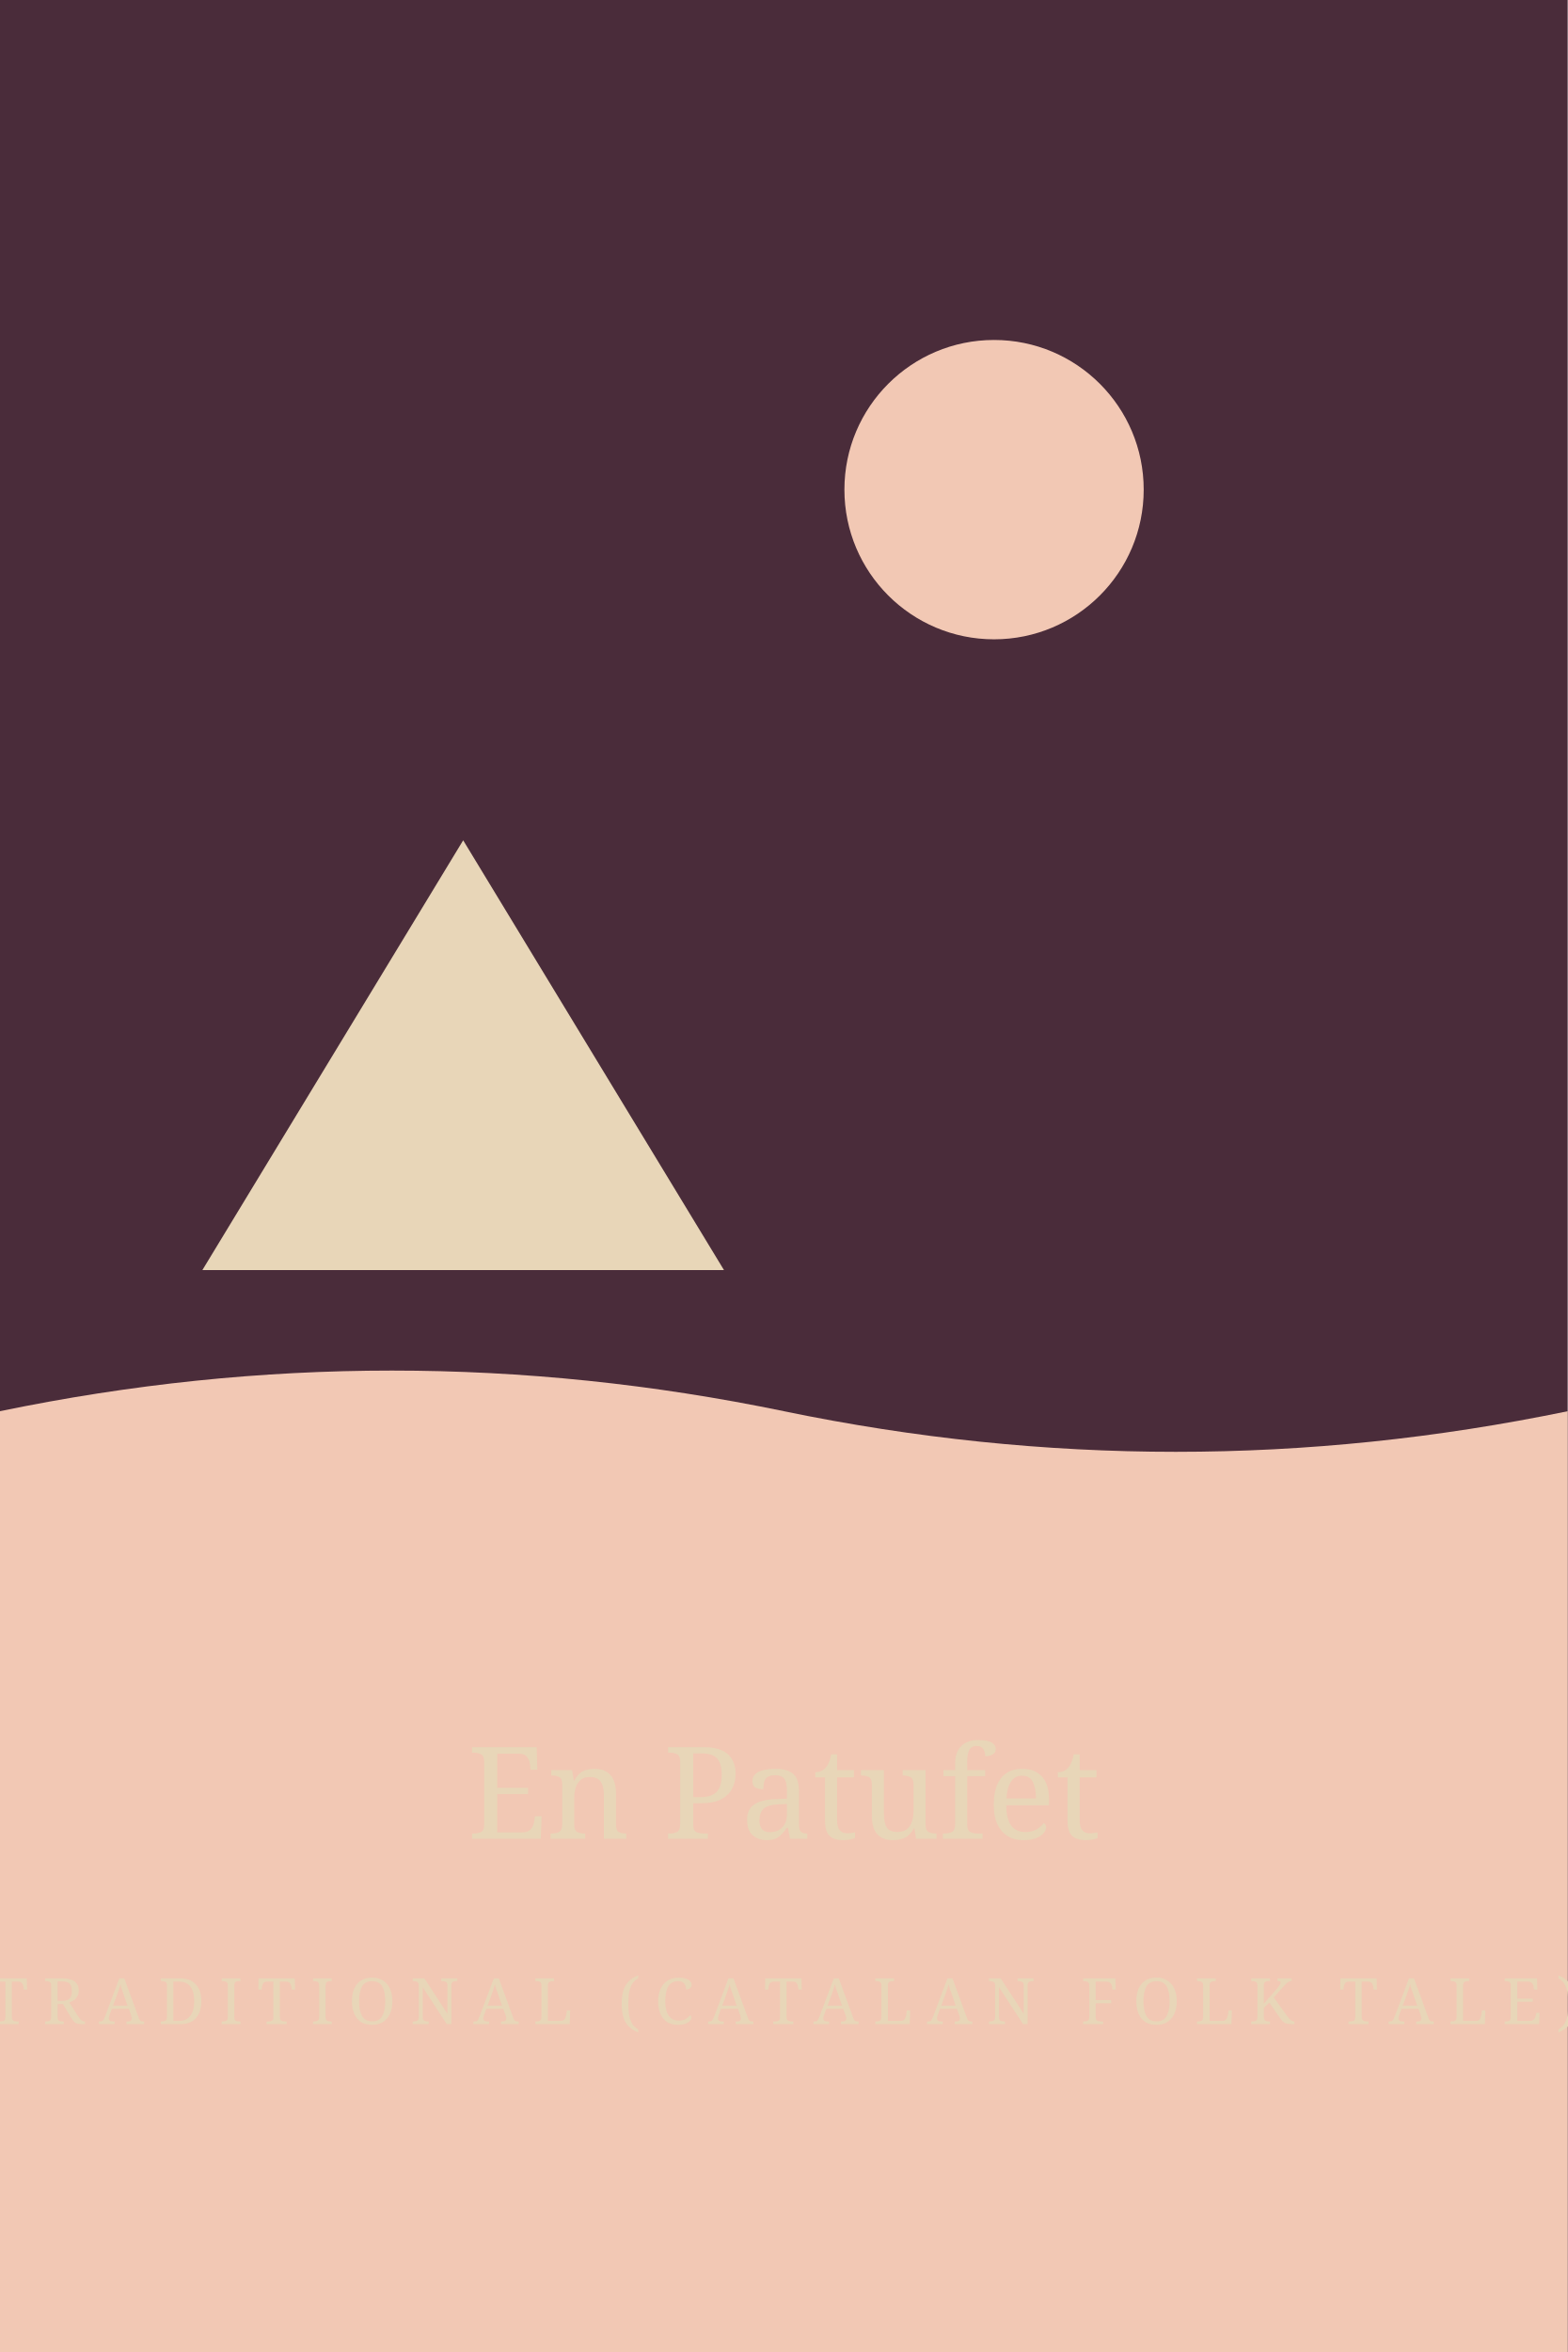
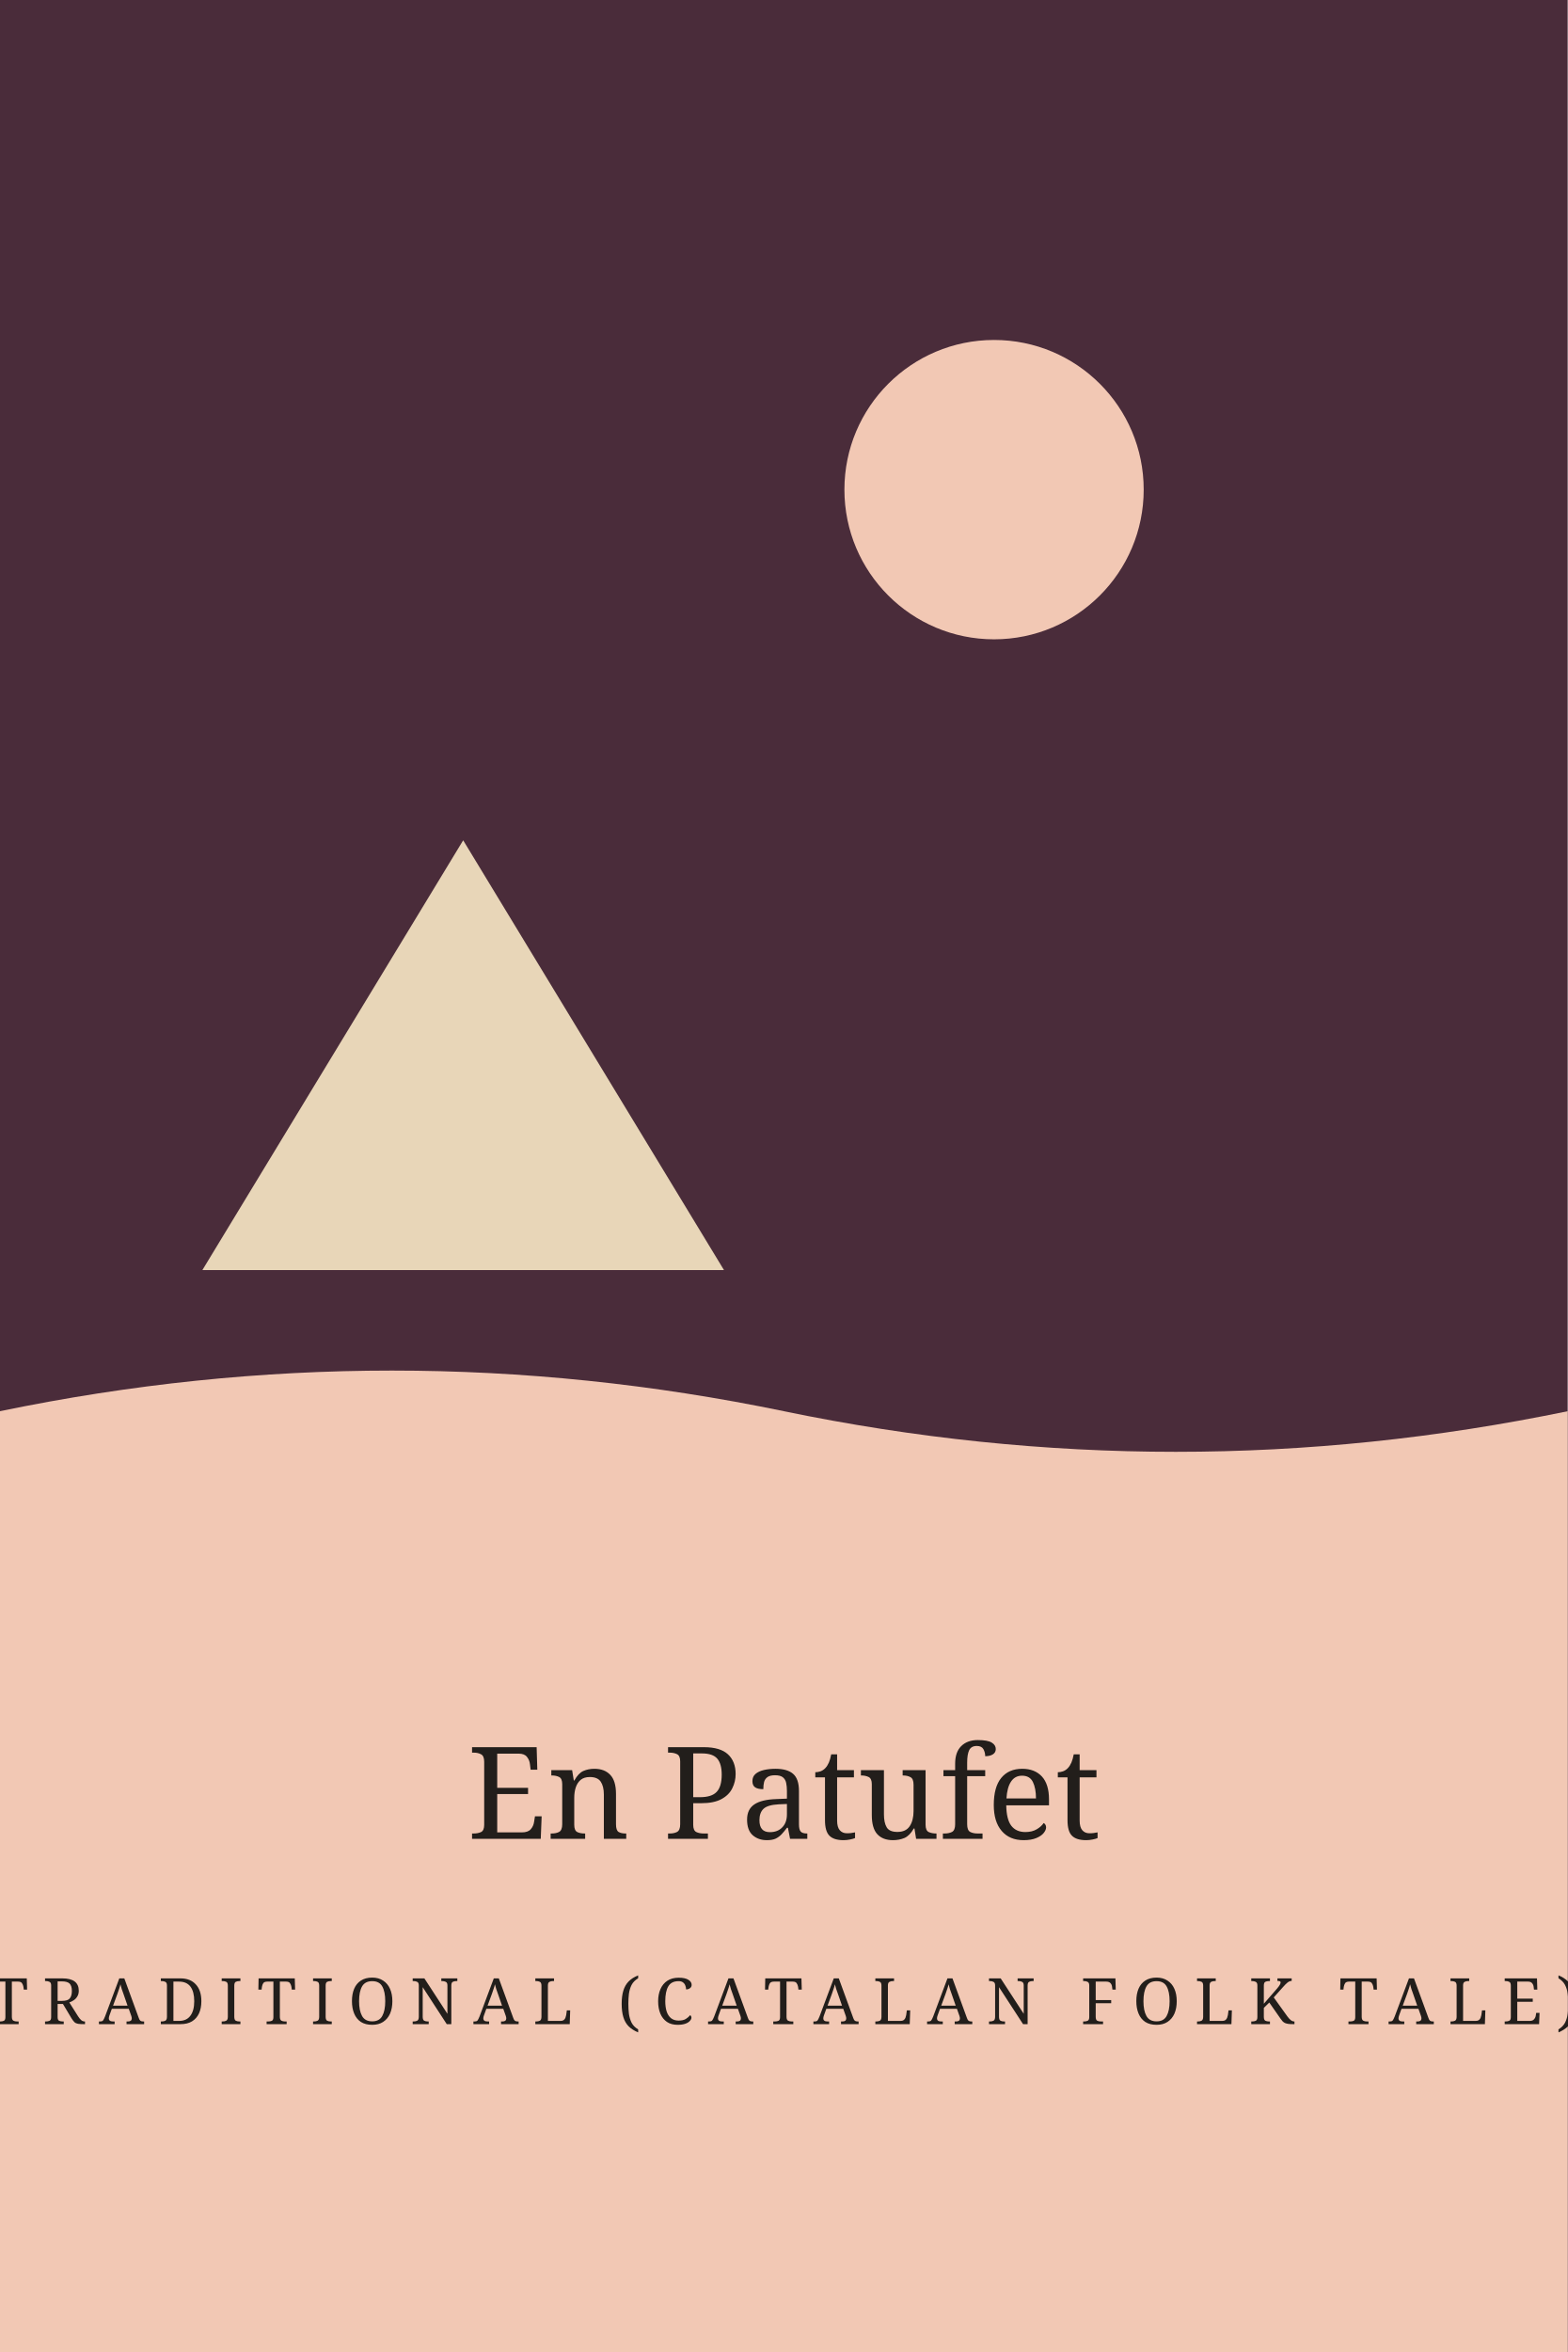
<svg xmlns="http://www.w3.org/2000/svg" viewBox="0 0 220 330" width="220" height="330" role="img" aria-label="En Patufet">
  <rect width="220" height="330" fill="#4A2C3A" />
  <circle cx="139.5" cy="68.7" r="21.0" fill="#F2C8B4" />
  <polygon points="28.4,178.2 65.0,117.9 101.6,178.2" fill="#E8D6B8" />
  <path d="M0,198.0 Q55.0,186.6 110.0,198.0 T220,198.0 V330 H0 Z" fill="#F2C8B4" />
-   <text x="110" y="258" text-anchor="middle" font-family="Fraunces, Georgia, serif" font-weight="300" font-size="18" fill="#E8D6B8">En Patufet</text>
-   <text x="110" y="284" text-anchor="middle" font-family="Fraunces, Georgia, serif" font-weight="400" font-size="9" letter-spacing="2" fill="#E8D6B8">TRADITIONAL (CATALAN FOLK TALE)</text>
+   <text x="110" y="258" text-anchor="middle" font-family="Fraunces, Georgia, serif" font-weight="300" font-size="18" fill="#221E1B">En Patufet</text>
+   <text x="110" y="284" text-anchor="middle" font-family="Fraunces, Georgia, serif" font-weight="400" font-size="9" letter-spacing="2" fill="#221E1B">TRADITIONAL (CATALAN FOLK TALE)</text>
</svg>
